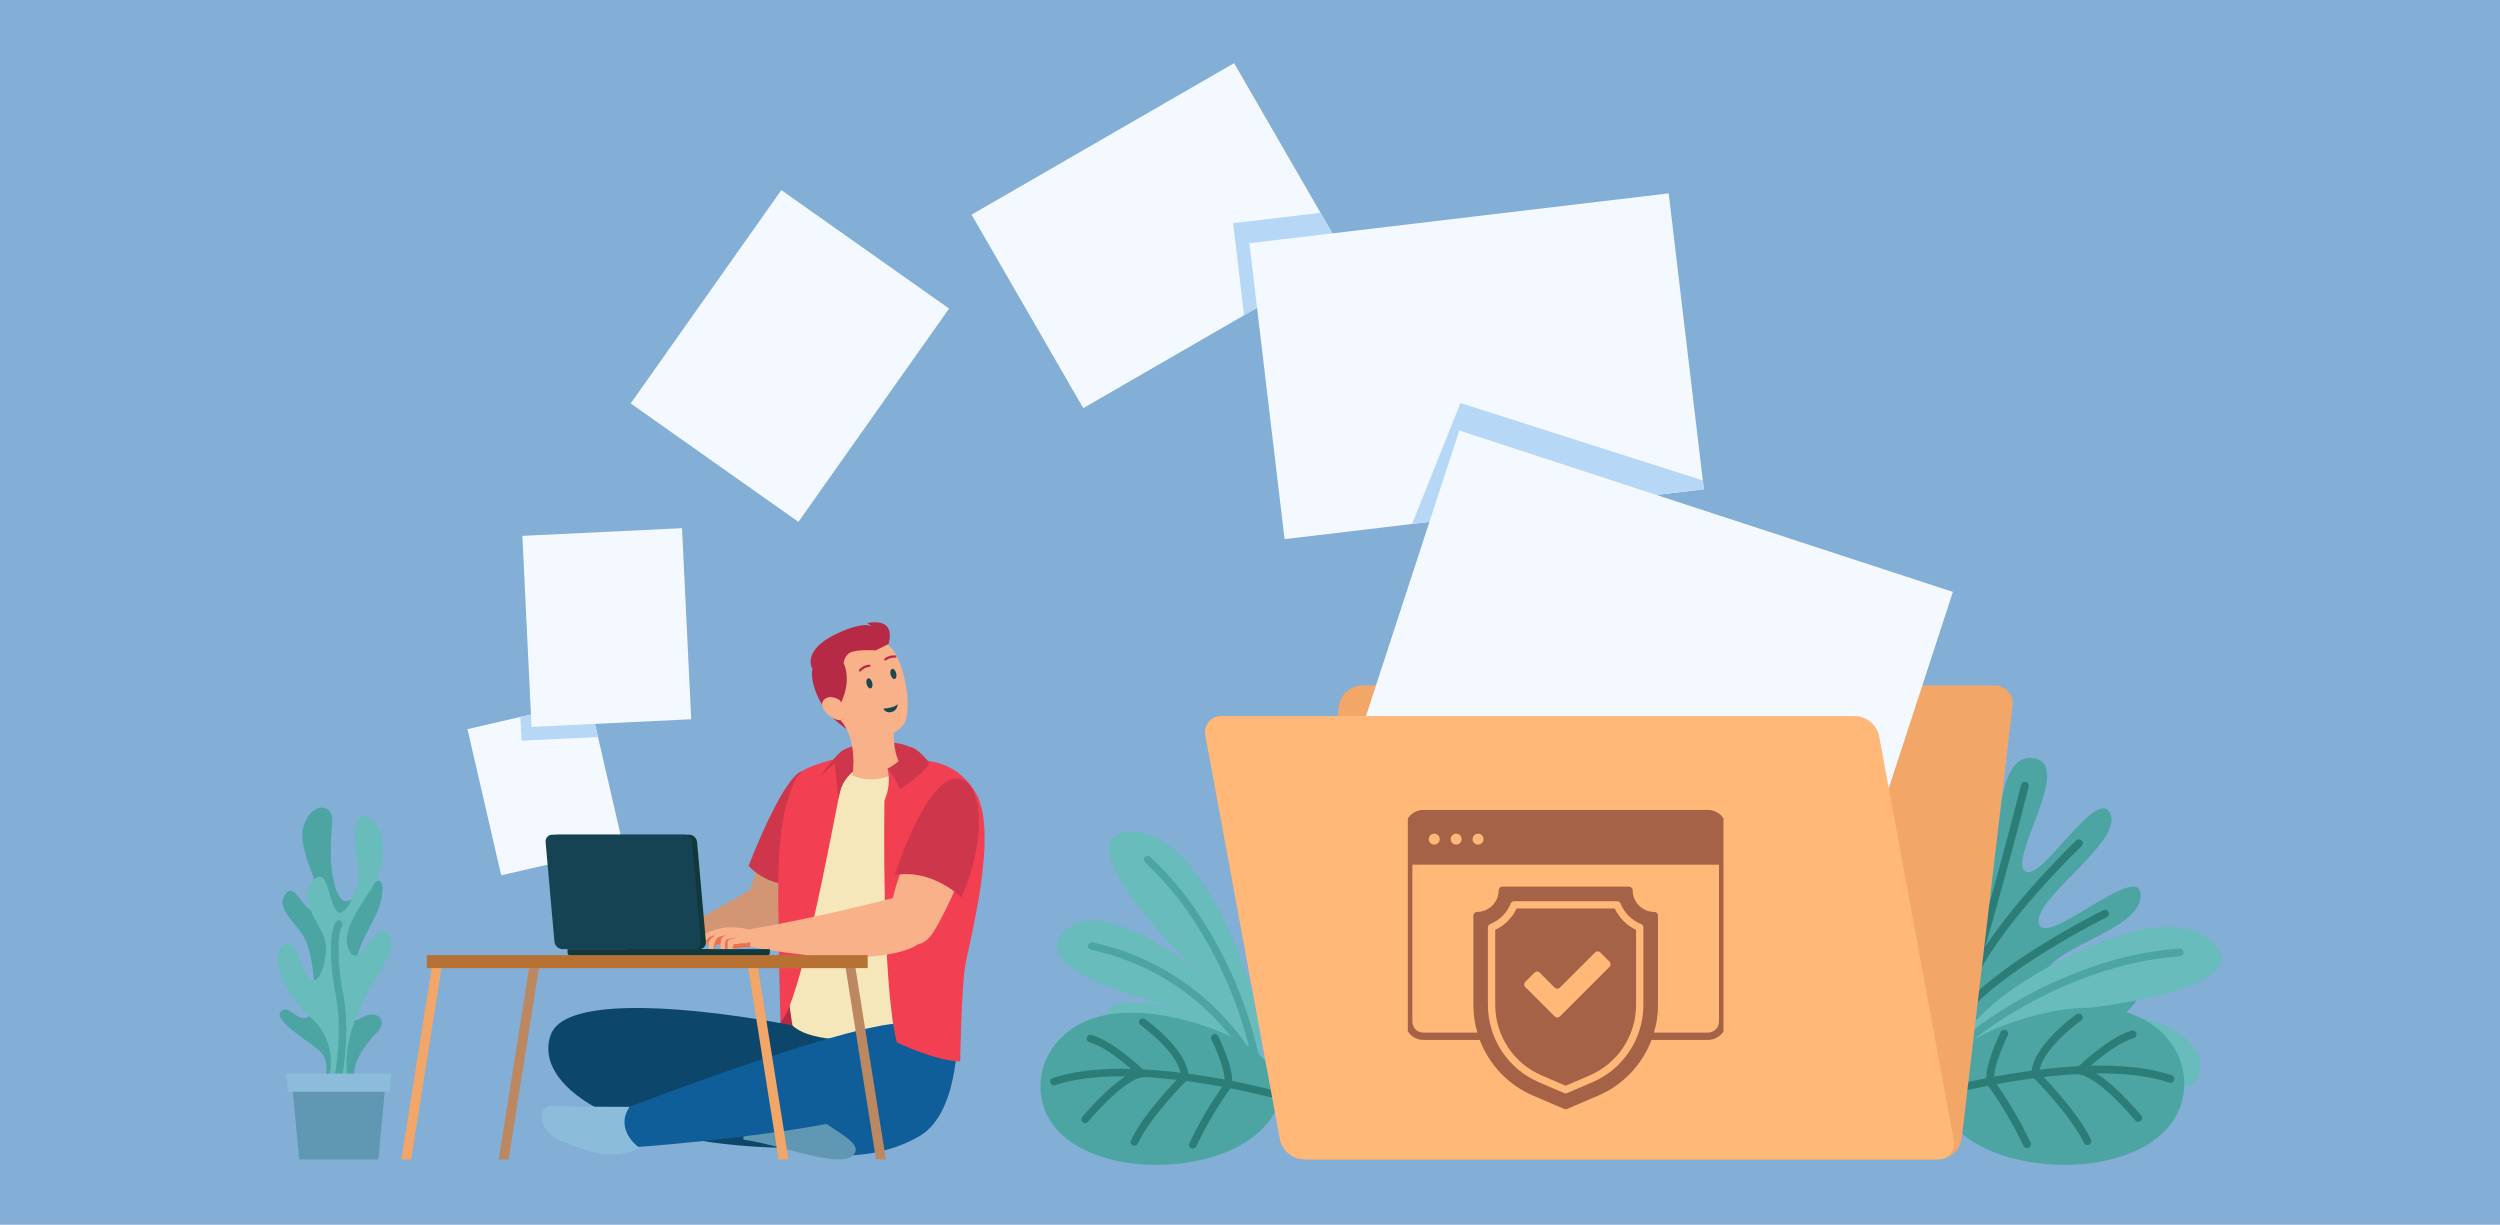
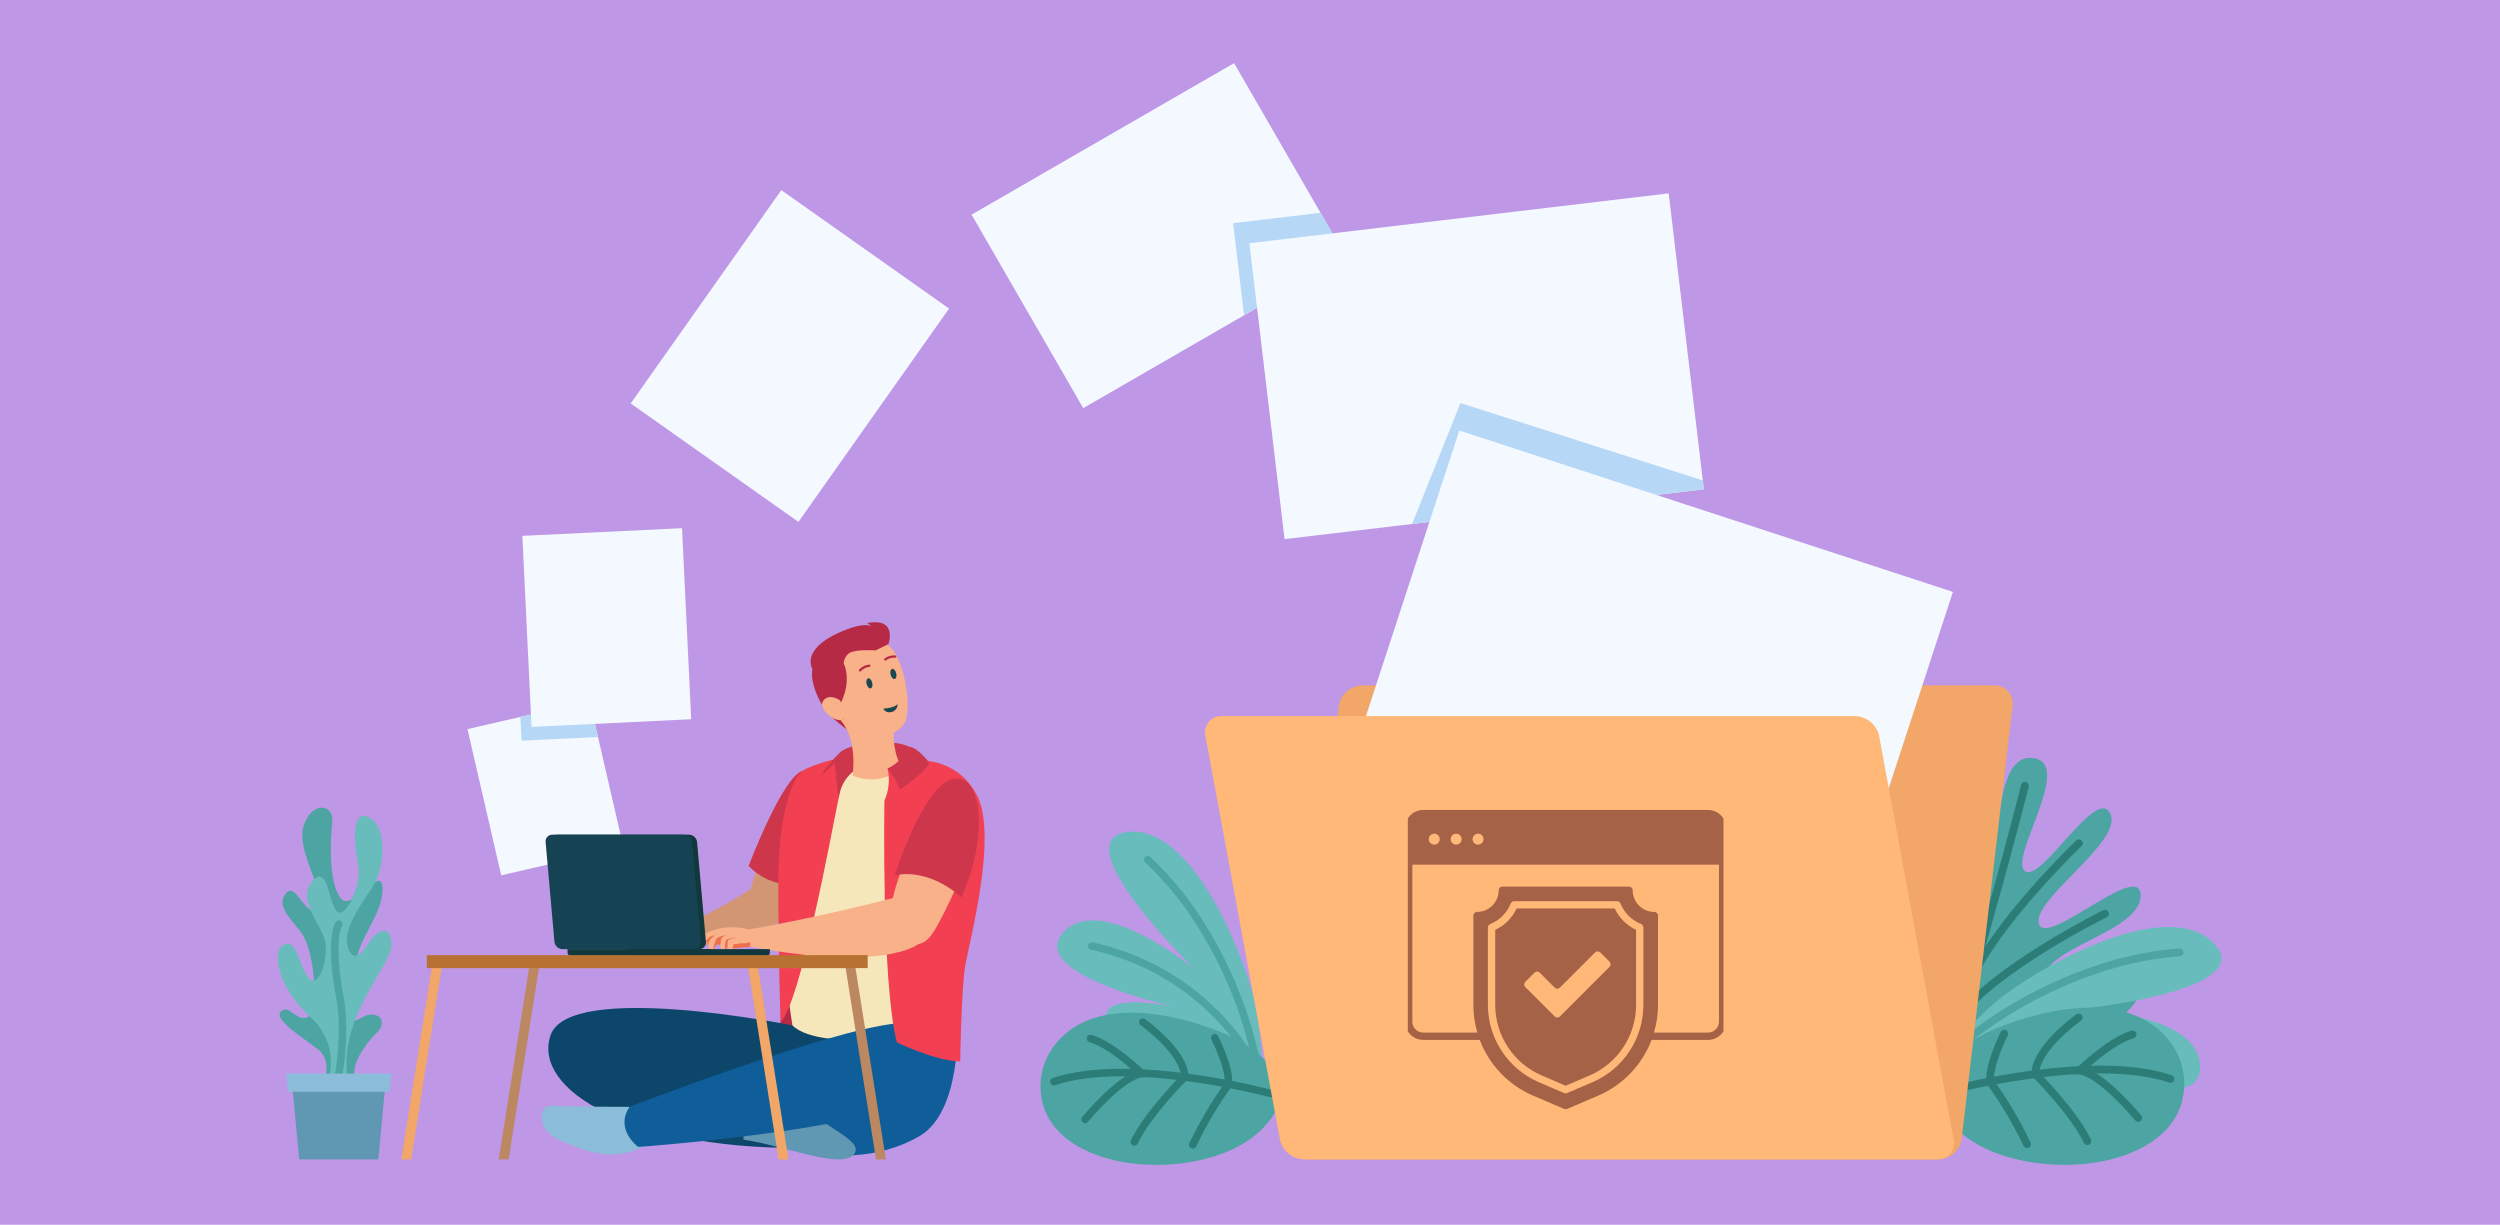
<svg xmlns="http://www.w3.org/2000/svg" width="396" height="194" viewBox="0 0 396 194">
  <defs>
    <clipPath id="clip-path">
      <rect id="Rectángulo_459763" data-name="Rectángulo 459763" width="307.868" height="174.518" fill="none" />
    </clipPath>
    <clipPath id="clip-path-2">
      <rect id="Rectángulo_459764" data-name="Rectángulo 459764" width="50" height="48" transform="translate(0.257 0.205)" fill="#5e1f1f" />
    </clipPath>
  </defs>
  <g id="Grupo_1186402" data-name="Grupo 1186402" transform="translate(-289.711 -3461)">
-     <rect id="Rectángulo_459177" data-name="Rectángulo 459177" width="396" height="194" transform="translate(289.711 3461)" fill="#83aed5" />
+     <rect id="Rectángulo_459177" data-name="Rectángulo 459177" width="396" height="194" transform="translate(289.711 3461)" fill="#be97e6" />
    <g id="Grupo_1186398" data-name="Grupo 1186398" transform="translate(333.711 3471)">
      <g id="Grupo_1186397" data-name="Grupo 1186397" clip-path="url(#clip-path)">
        <path id="Trazado_1032571" data-name="Trazado 1032571" d="M7.267,212.7s1.711-3.645-.744-5.578S-.617,202.36.647,201.1s2.455,1.711,4.24.893S6,191.351,3.845,188.6s-3.942-4.389-2.38-6.248,2.975,3.868,5.058,2.678-3.645-9.224-2.305-13.315,4.909-3.5,4.537-.446-.521,9.521,1.339,11.9,6.62-5.876,6.62-1.413S12.325,189.64,12.1,195.74s-.893,7.662,1.339,6.322,4.389.372,2.381,2.381-4.24,5.207-3.422,7.587Z" transform="translate(-0.131 -50.881)" fill="#4ca5a2" />
        <path id="Trazado_1032572" data-name="Trazado 1032572" d="M7.84,212.918A9.426,9.426,0,0,0,5.215,202.6c-5.021-4.463-6.39-10.512-4.222-11.5s2.4,3.768,3.993,5.355S8.068,193.083,7.5,190.5s-4.565-6.546-2.054-9.422,2.51,3.075,3.879,4.662,3.995-4.265,3.425-7.141-1.256-9.025,1.6-7.736,2.967,7.736.456,11.405-4.336,6.645-3.765,8.926,1.712,2.182,3.309-.3S18,187.926,18,191.2s-8.787,11.6-6.847,21.819Z" transform="translate(0 -51.447)" fill="#68bcbc" />
        <path id="Trazado_1032573" data-name="Trazado 1032573" d="M13.48,219.468s1.339-6.992.223-12.793-.967-10.042-.149-11.455" transform="translate(-3.889 -58.84)" fill="none" stroke="#4ca5a2" stroke-linecap="round" stroke-miterlimit="10" stroke-width="1.194" />
        <path id="Trazado_1032574" data-name="Trazado 1032574" d="M16.934,243.642,18,232.237H3.326l1.069,11.405Z" transform="translate(-1.002 -69.997)" fill="#6097b2" />
        <path id="Trazado_1032575" data-name="Trazado 1032575" d="M18.294,231.989l.27-2.876H1.915l.27,2.876Z" transform="translate(-0.577 -69.056)" fill="#8bbddb" />
        <path id="Trazado_1032576" data-name="Trazado 1032576" d="M373.3,205.243c14.088,3.114,29.02-6.391,29.2-12.025s-13.516,6.063-15.5.329,14.9-8.036,15.135-14.1-14.927,8.249-16.1,4.377,13.456-13.037,11.283-17.492-11.012,11.22-13.53,9.108,7.685-16.716,1.539-17.839-5.078,12.311-7.222,15.043-2.015-12.921-5.674-11.719,2.609,16.274.133,18.3-6.163-11.355-10.318-8.266,6.558,11.631,5.536,15.616-7.975-7.922-11.7-4.771,5.422,20.823,17.227,23.432" transform="translate(-107.066 -47.483)" fill="#4ca5a2" />
        <path id="Trazado_1032577" data-name="Trazado 1032577" d="M390.016,163.858s-6.384,25.614-14.19,49.06" transform="translate(-113.275 -49.387)" fill="none" stroke="#2c7c78" stroke-linecap="round" stroke-miterlimit="10" stroke-width="1.233" />
        <path id="Trazado_1032578" data-name="Trazado 1032578" d="M400.524,189.8s-17.487,8.634-23.216,16.5c0,0,.212-14.008-8.714-23.593" transform="translate(-111.096 -55.067)" fill="none" stroke="#2c7c78" stroke-linecap="round" stroke-miterlimit="10" stroke-width="1.233" />
        <path id="Trazado_1032579" data-name="Trazado 1032579" d="M400.291,175.17s-13.042,12.445-17.132,21.746c0,0,1.062-16.821-1.656-25.71" transform="translate(-114.987 -51.602)" fill="none" stroke="#2c7c78" stroke-linecap="round" stroke-miterlimit="10" stroke-width="1.233" />
        <path id="Trazado_1032580" data-name="Trazado 1032580" d="M400.046,206.345s-23.65,3.918-26.62,7.833c0,0-6.545-14.677-14.675-18.595" transform="translate(-108.129 -58.95)" fill="none" stroke="#2c7c78" stroke-linecap="round" stroke-miterlimit="10" stroke-width="1.233" />
        <path id="Trazado_1032581" data-name="Trazado 1032581" d="M387.109,206.682c7.221-5.447,25.685-15.34,32.958-8.464,8.387,7.93-22.264,10.8-22.264,10.8s20.067-.186,20.353,8.948-22.595-2.457-22.595-2.457,12.262,5.811,8.023,9.233-20.99-11.147-25.294-8.023,3.868-6.3,8.818-10.036" transform="translate(-113.654 -59.036)" fill="#68bcbc" />
        <path id="Trazado_1032582" data-name="Trazado 1032582" d="M380.7,216.781a68.1,68.1,0,0,1,25-13.334,53.849,53.849,0,0,1,10.29-1.816" transform="translate(-114.745 -60.772)" fill="none" stroke="#4ca5a2" stroke-linecap="round" stroke-miterlimit="10" stroke-width="1.233" />
        <path id="Trazado_1032583" data-name="Trazado 1032583" d="M380.728,222.35c10.8-4.319,23.355-3.95,33.486,1.392" transform="translate(-114.753 -66.126)" fill="none" stroke="#4ca5a2" stroke-linecap="round" stroke-miterlimit="10" stroke-width="1.233" />
        <path id="Trazado_1032584" data-name="Trazado 1032584" d="M380.809,223.819a34.374,34.374,0,0,1,19.716,5.891" transform="translate(-114.777 -67.455)" fill="none" stroke="#4ca5a2" stroke-linecap="round" stroke-miterlimit="10" stroke-width="1.233" />
        <path id="Trazado_1032585" data-name="Trazado 1032585" d="M376.594,225.213c1.255-3.682,5.58-6.354,8.94-7.735,8.224-3.378,21.542-6.215,27.778,2.319a11.03,11.03,0,0,1,1.606,9.6c-1.814,5.874-8.372,8.549-13.959,9.355-7.469,1.079-18.018-.488-22.978-6.851a7.812,7.812,0,0,1-1.692-3.768,6.483,6.483,0,0,1,.305-2.924" transform="translate(-113.4 -64.551)" fill="#4ca5a2" />
        <path id="Trazado_1032586" data-name="Trazado 1032586" d="M378.349,231.62s22.921-6.181,35.475-1.95" transform="translate(-114.036 -68.777)" fill="none" stroke="#2c7c78" stroke-linecap="round" stroke-miterlimit="10" stroke-width="1.233" />
        <path id="Trazado_1032587" data-name="Trazado 1032587" d="M417.823,233.447s-5.929-7.161-9.286-7.481c0,0,4.775-4.685,8.407-5.738" transform="translate(-123.135 -66.378)" fill="none" stroke="#2c7c78" stroke-linecap="round" stroke-miterlimit="10" stroke-width="1.233" />
        <path id="Trazado_1032588" data-name="Trazado 1032588" d="M405.36,216.382s-6.739,4.747-6.889,8.949c0,0,6.015,5.937,8.271,10.647" transform="translate(-120.101 -65.218)" fill="none" stroke="#2c7c78" stroke-linecap="round" stroke-miterlimit="10" stroke-width="1.233" />
        <path id="Trazado_1032589" data-name="Trazado 1032589" d="M390.5,220.06s-2.6,5.13-2.2,7.685a62.492,62.492,0,0,1,5.8,9.822" transform="translate(-117.021 -66.327)" fill="none" stroke="#2c7c78" stroke-linecap="round" stroke-miterlimit="10" stroke-width="1.233" />
        <path id="Trazado_1032590" data-name="Trazado 1032590" d="M207.865,200.684c-2.129-8.495-10.027-27.177-19.689-26.417-11.141.875,10.211,21.673,10.211,21.673s-15.009-12.341-20.778-5.632,18.519,11.887,18.519,11.887-12.772-3.077-11.659,2.078,22.594,4.363,23.937,9.334.917-7.1-.542-12.923" transform="translate(-53.265 -52.518)" fill="#68bcbc" />
        <path id="Trazado_1032591" data-name="Trazado 1032591" d="M214.611,213.456a65.942,65.942,0,0,0-10.732-25.249,52.131,52.131,0,0,0-6.649-7.625" transform="translate(-59.446 -54.428)" fill="none" stroke="#4ca5a2" stroke-linecap="round" stroke-miterlimit="10" stroke-width="1.194" />
        <path id="Trazado_1032592" data-name="Trazado 1032592" d="M210.651,219.523a39.21,39.21,0,0,0-26.079-19.313" transform="translate(-55.631 -60.344)" fill="none" stroke="#4ca5a2" stroke-linecap="round" stroke-miterlimit="10" stroke-width="1.194" />
        <path id="Trazado_1032593" data-name="Trazado 1032593" d="M213.764,224.7a33.276,33.276,0,0,0-18.438-7.548" transform="translate(-58.872 -65.45)" fill="none" stroke="#4ca5a2" stroke-linecap="round" stroke-miterlimit="10" stroke-width="1.194" />
        <path id="Trazado_1032594" data-name="Trazado 1032594" d="M210.5,225.994c-1.215-3.565-5.4-6.153-8.656-7.49-7.963-3.271-20.857-6.017-26.895,2.246a10.68,10.68,0,0,0-1.556,9.3c1.756,5.687,8.107,8.277,13.516,9.058,7.232,1.044,17.446-.474,22.248-6.634a7.557,7.557,0,0,0,1.638-3.648,6.277,6.277,0,0,0-.3-2.831" transform="translate(-52.126 -64.892)" fill="#4ca5a2" />
        <path id="Trazado_1032595" data-name="Trazado 1032595" d="M210.338,232.2s-22.193-5.984-34.349-1.888" transform="translate(-53.044 -68.984)" fill="none" stroke="#2c7c78" stroke-linecap="round" stroke-miterlimit="10" stroke-width="1.194" />
        <path id="Trazado_1032596" data-name="Trazado 1032596" d="M183.057,233.967s5.741-6.934,8.992-7.242c0,0-4.623-4.537-8.14-5.557" transform="translate(-55.174 -66.661)" fill="none" stroke="#2c7c78" stroke-linecap="round" stroke-miterlimit="10" stroke-width="1.194" />
        <path id="Trazado_1032597" data-name="Trazado 1032597" d="M195.549,217.444s6.524,4.6,6.67,8.665c0,0-5.824,5.749-8.009,10.309" transform="translate(-58.536 -65.538)" fill="none" stroke="#2c7c78" stroke-linecap="round" stroke-miterlimit="10" stroke-width="1.194" />
        <path id="Trazado_1032598" data-name="Trazado 1032598" d="M210.954,221s2.518,4.966,2.131,7.441a60.47,60.47,0,0,0-5.617,9.51" transform="translate(-62.531 -66.612)" fill="none" stroke="#2c7c78" stroke-linecap="round" stroke-miterlimit="10" stroke-width="1.194" />
        <path id="Trazado_1032599" data-name="Trazado 1032599" d="M67.71,167.767l-19.357,4.469-5.344-23.16,8.385-1.934,10.973-2.535,1.321,5.718Z" transform="translate(-12.963 -43.585)" fill="#f3f9ff" />
        <path id="Trazado_1032600" data-name="Trazado 1032600" d="M67.3,150.326l-12.109.583-.184-3.767,10.973-2.535Z" transform="translate(-16.58 -43.585)" fill="#b6d7f6" />
        <path id="Trazado_1032601" data-name="Trazado 1032601" d="M216.584,30.639l-16.108,9.3L175,54.65,157.311,24,198.893,0l13.692,23.708Z" transform="translate(-47.414 0)" fill="#f3f9ff" />
        <path id="Trazado_1032602" data-name="Trazado 1032602" d="M234.457,40.867l-16.108,9.3-1.737-14.585,13.847-1.648Z" transform="translate(-65.288 -10.228)" fill="#b6d7f6" />
        <path id="Trazado_1032603" data-name="Trazado 1032603" d="M292.29,76.4l-46.218,5.5-20.2,2.4L220.3,37.427l66.42-7.9L292.123,75Z" transform="translate(-66.399 -8.901)" fill="#f3f9ff" />
        <path id="Trazado_1032604" data-name="Trazado 1032604" d="M303.409,90.726l-46.218,5.5,7.664-19.155,38.387,12.258Z" transform="translate(-77.518 -23.229)" fill="#b6d7f6" />
        <rect id="Rectángulo_459759" data-name="Rectángulo 459759" width="25.318" height="30.295" transform="matrix(0.999, -0.048, 0.048, 0.999, 38.741, 74.879)" fill="#f3f9ff" />
        <rect id="Rectángulo_459760" data-name="Rectángulo 459760" width="41.366" height="32.529" transform="translate(55.9 53.903) rotate(-54.771)" fill="#f3f9ff" />
        <path id="Trazado_1032605" data-name="Trazado 1032605" d="M273.66,136.661h0a2.836,2.836,0,0,0-2.876-2.38H256.694a3.8,3.8,0,0,0-3.435,2.38,3.8,3.8,0,0,1-3.435,2.38h-9.049a3.793,3.793,0,0,0-3.667,3.282l-8.051,68.513a2.859,2.859,0,0,0,2.9,3.281H332.1a3.793,3.793,0,0,0,3.668-3.281l8.051-68.513a2.859,2.859,0,0,0-2.9-3.282H276.536a2.836,2.836,0,0,1-2.876-2.38" transform="translate(-69.032 -40.473)" fill="#f2a668" />
        <rect id="Rectángulo_459761" data-name="Rectángulo 459761" width="57.564" height="82.264" transform="translate(169.265 112.903) rotate(-71.894)" fill="#f3f9ff" />
        <path id="Trazado_1032606" data-name="Trazado 1032606" d="M213.007,148.052a2.57,2.57,0,0,0-2.715,3.07L222.125,215.2a4,4,0,0,0,3.849,3.07h100.15a2.57,2.57,0,0,0,2.715-3.07l-11.833-64.077a4,4,0,0,0-3.849-3.07Z" transform="translate(-63.368 -44.623)" fill="#ffb878" />
        <path id="Trazado_1032607" data-name="Trazado 1032607" d="M113.994,202.717s-.376,4.943,9.579,6.689,7.859-40.694,7.859-40.694l-12.749,5.239Z" transform="translate(-34.358 -50.85)" fill="#b72a46" />
        <path id="Trazado_1032608" data-name="Trazado 1032608" d="M110.933,159.872c-4.962,1.554-6.525,6.744-10.206,19.2,0,0-11.851,7.344-14.958,7.01l1.028,2.314s12.26-.428,16.268-2.442c3.153-1.584,7.021-9.581,8.6-13.732s-.728-12.347-.728-12.347" transform="translate(-25.851 -48.186)" fill="#d29674" />
        <path id="Trazado_1032609" data-name="Trazado 1032609" d="M115.327,160.445c-3.172.857-8.573,15.089-8.573,15.089a9.849,9.849,0,0,0,6.773,3c4.63.343,1.8-18.089,1.8-18.089" transform="translate(-32.176 -48.359)" fill="#ce364c" />
        <path id="Trazado_1032610" data-name="Trazado 1032610" d="M100.012,216.991S64.6,209.836,61.689,218.58s12.86,17.832,39.094,17.832,23.147-20.233,23.147-20.233Z" transform="translate(-18.489 -64.571)" fill="#0c476b" />
        <path id="Trazado_1032611" data-name="Trazado 1032611" d="M112.985,223.2c2.535-2.1,27.439-5.406,27.439-5.406s.689,13.892-5.99,17.8-14.375,3.445-19.789,2.222c-10.675-2.411-4.2-12.515-1.661-14.618" transform="translate(-32.765 -65.645)" fill="#105e99" />
        <path id="Trazado_1032612" data-name="Trazado 1032612" d="M142.048,200.714c.789-8.67,4.091-33.414,3.856-34.633-.745-3.854-6.721-9.041-14.664-9.439q-1.3-.066-2.464-.05c-6.342.069-9.813,1.862-12.2,5.187-.687.959-1.813,4.211-2.062,8.623a133.187,133.187,0,0,0,1.459,29.215c4.588,4.64,26.076,1.1,26.076,1.1" transform="translate(-34.449 -47.196)" fill="#f6e7ba" />
        <path id="Trazado_1032613" data-name="Trazado 1032613" d="M123.015,163.868c-1.2,5.916-6.087,32.578-9.173,35.322,0,0-.429-13.375-.343-23.148s2.229-15.517,3.858-16.632,7.2-2.4,7.2-2.4Z" transform="translate(-34.206 -47.323)" fill="#f24052" />
        <path id="Trazado_1032614" data-name="Trazado 1032614" d="M77.43,198.61v.894h6.278l.817-1.465a10.88,10.88,0,0,0-5.435-.091,4.618,4.618,0,0,0-1.246.619.312.312,0,0,0-.415.043" transform="translate(-23.338 -59.567)" fill="#ef6e4b" />
        <path id="Trazado_1032615" data-name="Trazado 1032615" d="M85.146,198.628a1.979,1.979,0,0,1-1.832.916,7.7,7.7,0,0,0-1.825.007s-.239-.353.359-.493,1.555-.642,1.585-1.037l-1.675-.251a4.658,4.658,0,0,0-1.2.251c-.358.18-.449.808-.867,1.174s-.658.217-.658.217a5.4,5.4,0,0,1,.505-1.315,3.253,3.253,0,0,1,.422-.327,1.327,1.327,0,0,0-.927.5,4.837,4.837,0,0,0-.329.925c-.068.16-.329.451-.6.356,0,0,.24-1.1.329-1.53a11.858,11.858,0,0,1-.509,1.391c-.2.21-.358-.031-.269-1.142a2.152,2.152,0,0,0-.21.925s-.328.218-.358-.138-.09-1.037.628-1.037c0,0,.418-.824,1.046-.538a8.18,8.18,0,0,1,1.5-.645,4.011,4.011,0,0,1,1.2,0s4.85-.1,3.687,1.79" transform="translate(-23.231 -59.313)" fill="#ff8b66" />
        <path id="Trazado_1032616" data-name="Trazado 1032616" d="M105.135,198.081c-.107,1.09-2.335.984-2.335.984s-1.264.205-1.93.231c0,0,.062.81-.3.859s-.523-1.3-.523-1.3-.66,1.4-.928,1.3-.212-1.507-.212-1.507-.778,0-.827.212a5.156,5.156,0,0,1-.325.81c-.161.33-.354.6-.509.492-.312-.212-.157-1.874-.157-1.874a2.88,2.88,0,0,0-.567.05c-.156.057-.523,1.246-1.04.523a2.814,2.814,0,0,1,1.04-1.924,9.412,9.412,0,0,1,3.318-.984,11.658,11.658,0,0,1,3.929.417c.38.205,1.47.622,1.364,1.712" transform="translate(-28.779 -59.054)" fill="#f8b189" />
        <path id="Trazado_1032617" data-name="Trazado 1032617" d="M101.834,199.571s-.161-.849.263-1a8.331,8.331,0,0,1,1.2-.27,5.985,5.985,0,0,0-1.5.2c-.567.192-.366,1.816-.366,1.816Z" transform="translate(-30.563 -59.768)" fill="#ef6e4b" />
        <path id="Trazado_1032618" data-name="Trazado 1032618" d="M100.823,197.752a1.648,1.648,0,0,0-.722.386,3.025,3.025,0,0,0-.212,1.059s-.778,0-.828.212a5.091,5.091,0,0,1-.324.809,4.7,4.7,0,0,1,.455-1.811c.355-.567,1.451-.648,1.631-.654" transform="translate(-29.76 -59.603)" fill="#ef6e4b" />
        <path id="Trazado_1032619" data-name="Trazado 1032619" d="M98.528,197.743s-.884.541-.99,1.09a2.884,2.884,0,0,0-.567.05,1.8,1.8,0,0,1,1.556-1.139" transform="translate(-29.228 -59.601)" fill="#ef6e4b" />
        <path id="Trazado_1032620" data-name="Trazado 1032620" d="M107.448,199.009c-.107,1.09-2.335.984-2.335.984s-1.264.205-1.93.231c-.094-.312.112-.449.137-.7,0,0,.94.019,1.121-.156a2.319,2.319,0,0,0,1.27-.1c.386-.255,1.115.654,1.738-.255" transform="translate(-31.092 -59.982)" fill="#ef6e4b" />
        <path id="Trazado_1032621" data-name="Trazado 1032621" d="M73.746,236.579s-9.773,0-12.174-.171-2.743,3.944,1.543,5.658,8.058,3.258,13.031.686Z" transform="translate(-18.029 -71.253)" fill="#8bbddb" />
        <path id="Trazado_1032622" data-name="Trazado 1032622" d="M105.587,241.177s-.257-4.758,4.115-5.53c0,0,1.157-3.472,6.816,1.415,3.169,2.737,8.616,4.758,6.3,6.688s-11.059-1.672-17.232-2.572" transform="translate(-31.823 -70.664)" fill="#6097b2" />
        <path id="Trazado_1032623" data-name="Trazado 1032623" d="M79.411,230.915s31.549-12.174,42.18-13.2,12.174,6,3.772,11.488-44.58,8.058-44.58,8.058-3.772-2.743-1.372-6.344" transform="translate(-23.694 -65.589)" fill="#105e99" />
        <path id="Trazado_1032624" data-name="Trazado 1032624" d="M137.093,154.68c-2.958-1.415-9.3-.472-10.845.815a20.307,20.307,0,0,0-3.172,3.858l2.229-2.057.6,5.659s.514-8.231,12-5.23Z" transform="translate(-37.096 -46.408)" fill="#ce364c" />
        <path id="Trazado_1032625" data-name="Trazado 1032625" d="M124.809,141.055a7.358,7.358,0,0,0,5.121,5.124c3.149.8,6.477-.744,7.018-2.874a12.909,12.909,0,0,0,.023-4.483c-.018-.141-.04-.29-.061-.439-.062-.439-.151-.876-.24-1.313-.658-2.964-1.96-5.731-3.815-5.926-6.456-.681-10.723,2.194-8.046,9.911" transform="translate(-37.373 -39.498)" fill="#f8b189" />
        <path id="Trazado_1032626" data-name="Trazado 1032626" d="M133.5,140.4c.112.439.4.745.645.683s.351-.469.239-.909-.4-.746-.646-.683-.351.469-.239.909" transform="translate(-40.225 -42.041)" fill="#1a4850" />
        <path id="Trazado_1032627" data-name="Trazado 1032627" d="M138.933,138.264c.112.439.4.745.646.683s.351-.469.239-.91-.4-.745-.646-.683-.351.469-.239.909" transform="translate(-41.861 -41.397)" fill="#1a4850" />
        <path id="Trazado_1032631" data-name="Trazado 1032631" d="M132.005,137.471a.189.189,0,0,0,.08-.061,2.086,2.086,0,0,1,1.335-.669.183.183,0,0,0,.166-.2.181.181,0,0,0-.2-.166,2.447,2.447,0,0,0-1.6.814.183.183,0,0,0,.214.279" transform="translate(-39.711 -41.105)" fill="#b72a46" />
        <path id="Trazado_1032632" data-name="Trazado 1032632" d="M126.3,136.381c1.123,3.292-.9,6.492-.9,6.492l1.192,2.762.136.943A29.893,29.893,0,0,1,123.682,144c-2.65-3.349-3.044-7.217-2.1-7.444,0,0,4.335-1.295,4.716-.178" transform="translate(-36.505 -40.969)" fill="#b72a46" />
        <path id="Trazado_1032633" data-name="Trazado 1032633" d="M126.233,144.244s-1.671-1.174-2.623.053,1.758,3.48,3.016,3.047-.393-3.1-.393-3.1" transform="translate(-37.197 -43.323)" fill="#f8b189" />
        <path id="Trazado_1032634" data-name="Trazado 1032634" d="M139.585,145.32c-.279.45-1.71.728-2.143.708-.3-.015.221.622.782.6a1.279,1.279,0,0,0,1.361-1.308" transform="translate(-41.399 -43.8)" fill="#1a4850" />
        <path id="Trazado_1032635" data-name="Trazado 1032635" d="M139.312,134.635a.183.183,0,0,0-.034-.349,2.441,2.441,0,0,0-1.724.493.183.183,0,0,0,.225.288,2.1,2.1,0,0,1,1.434-.422.183.183,0,0,0,.1-.01" transform="translate(-41.438 -40.467)" fill="#b72a46" />
        <path id="Trazado_1032636" data-name="Trazado 1032636" d="M126.084,133.754a2.147,2.147,0,0,1,.85-2.1c1.1-.661,4.164-.42,4.164-.42l2.036-1s1.559-4.231-3.357-3.338l.828.6s-.98-1.061-5.467,1-5.035,4.558-3.655,6.3,4.6-1.03,4.6-1.03" transform="translate(-36.414 -38.207)" fill="#b72a46" />
        <path id="Trazado_1032637" data-name="Trazado 1032637" d="M136.006,150.648s-.079,3.888,1.464,5.474a7.618,7.618,0,0,1-7.965,1.285s.907-5.629-1.905-8.777a.8.8,0,0,0,.764-.823,6.336,6.336,0,0,0,7.643,2.841" transform="translate(-38.459 -44.55)" fill="#f8b189" />
        <path id="Trazado_1032638" data-name="Trazado 1032638" d="M138.03,159.4a7.979,7.979,0,0,1-.493,5.059s-.514,28.634,1.972,38.322c0,0,6.259,3,10.03,3,0,0,.172-11.231.772-15s5.4-21.176,1.714-27.435a9.868,9.868,0,0,0-9.859-5.144Z" transform="translate(-41.441 -47.66)" fill="#f24052" />
        <path id="Trazado_1032639" data-name="Trazado 1032639" d="M141.671,154.984a7.29,7.29,0,0,1-3.408,3.472,10.249,10.249,0,0,1,1.929,3.279s3.729-2.314,4.694-4.179c0,0-1.8-2.444-3.215-2.572" transform="translate(-41.673 -46.713)" fill="#ce364c" />
        <path id="Trazado_1032640" data-name="Trazado 1032640" d="M150.125,163.136c-3.813-.838-12.114,17.5-10.973,21.512s4.359,5.631,6.537,2.278,6.537-13.213,7.057-17.052-2.621-6.738-2.621-6.738" transform="translate(-41.909 -49.161)" fill="#f8b189" />
        <path id="Trazado_1032641" data-name="Trazado 1032641" d="M130.505,189.015s4.427,3.806,3.23,7.5c0,0-5.181,4.438-26.614.408v-2.775s9.859-1.6,23.383-5.128" transform="translate(-32.287 -56.97)" fill="#f8b189" />
        <path id="Trazado_1032642" data-name="Trazado 1032642" d="M139.889,177.52s4.544-14.317,9.259-15.26,5.573,9.516,1.286,18.775c0,0-4.63-4.63-10.545-3.515" transform="translate(-42.163 -48.888)" fill="#ce364c" />
        <path id="Trazado_1032643" data-name="Trazado 1032643" d="M101.279,201.946H79.493a.481.481,0,0,1-.481-.481v-.577H101.76v.577a.481.481,0,0,1-.481.481" transform="translate(-23.815 -60.548)" fill="#11393d" />
        <path id="Trazado_1032644" data-name="Trazado 1032644" d="M87.972,201.946H66.186a.481.481,0,0,1-.481-.481v-.577H88.453v.577a.481.481,0,0,1-.481.481" transform="translate(-19.804 -60.548)" fill="#11393d" />
        <path id="Trazado_1032645" data-name="Trazado 1032645" d="M85.394,193.067H64.548a1.3,1.3,0,0,1-1.277-1.164l-1.4-15.8a1.052,1.052,0,0,1,1.07-1.164H83.786a1.3,1.3,0,0,1,1.277,1.164l1.4,15.8a1.052,1.052,0,0,1-1.07,1.164" transform="translate(-18.646 -52.727)" fill="#11393d" />
        <path id="Trazado_1032646" data-name="Trazado 1032646" d="M84.242,193.067H63.4a1.3,1.3,0,0,1-1.277-1.164l-1.4-15.8a1.052,1.052,0,0,1,1.07-1.164H82.634a1.3,1.3,0,0,1,1.276,1.164l1.4,15.8a1.052,1.052,0,0,1-1.07,1.164" transform="translate(-18.299 -52.727)" fill="#164353" />
        <path id="Trazado_1032647" data-name="Trazado 1032647" d="M51.665,234.826l4.808-30.3h48.579l4.808,30.3h1.563l-5.054-31.839H55.156L50.1,234.826Z" transform="translate(-15.101 -61.181)" fill="#bc8861" />
        <path id="Trazado_1032648" data-name="Trazado 1032648" d="M29.575,234.826l4.808-30.3H82.962l4.809,30.3h1.562L84.28,202.987H33.067l-5.054,31.839Z" transform="translate(-8.443 -61.181)" fill="#f2a668" />
        <rect id="Rectángulo_459762" data-name="Rectángulo 459762" width="69.829" height="2.057" transform="translate(23.61 141.292)" fill="#b77133" />
      </g>
    </g>
    <g id="Grupo_1186401" data-name="Grupo 1186401">
      <g id="Grupo_1186400" data-name="Grupo 1186400" transform="translate(512.279 3589.27)" opacity="0.56">
        <g id="Grupo_1186399" data-name="Grupo 1186399" transform="translate(0.174 -0.474)" clip-path="url(#clip-path-2)">
          <path id="Trazado_1032649" data-name="Trazado 1032649" d="M47.991,0H2.892A2.894,2.894,0,0,0,0,2.891C.007,5.944,0,29.872,0,33.535a2.894,2.894,0,0,0,2.891,2.891h8.943a15.638,15.638,0,0,0,8.472,8.836l4.906,2.1a.577.577,0,0,0,.456,0l4.906-2.1a15.638,15.638,0,0,0,8.472-8.836H47.99a2.894,2.894,0,0,0,2.891-2.891c0-3.783,0-27.471,0-30.644A2.894,2.894,0,0,0,47.99,0ZM11.565,3.758a.867.867,0,0,1,0,1.735.867.867,0,0,1,0-1.735m-3.469,0a.867.867,0,0,1,0,1.735.867.867,0,0,1,0-1.735m-3.469,0a.867.867,0,0,1,0,1.735.867.867,0,0,1,0-1.735M37.754,30.869a13.332,13.332,0,0,1-8.089,12.268l-4,1.713a.577.577,0,0,1-.456,0l-3.995-1.713a13.331,13.331,0,0,1-8.09-12.268V18.609a.579.579,0,0,1,.366-.538,5.789,5.789,0,0,0,3.25-3.25.578.578,0,0,1,.538-.366H33.6a.577.577,0,0,1,.538.366,5.791,5.791,0,0,0,3.249,3.25.578.578,0,0,1,.367.538v12.26Zm11.972,2.666a1.737,1.737,0,0,1-1.735,1.735H39.433a15.7,15.7,0,0,0,.634-4.4V16.734a.578.578,0,0,0-.578-.578,3.439,3.439,0,0,1-3.435-3.435.578.578,0,0,0-.578-.578H15.409a.578.578,0,0,0-.578.578A3.439,3.439,0,0,1,11.4,16.156a.578.578,0,0,0-.578.578V30.869a15.632,15.632,0,0,0,.634,4.4H2.892a1.737,1.737,0,0,1-1.735-1.735V8.673H49.726Z" transform="translate(-0.183 0.499)" fill="#5e1f1f" />
          <path id="Trazado_1032650" data-name="Trazado 1032650" d="M43.64,27H28.087a6.964,6.964,0,0,1-3.379,3.379V42.258a12.177,12.177,0,0,0,7.388,11.2l3.767,1.615,3.768-1.615a12.177,12.177,0,0,0,7.388-11.2V30.379A6.957,6.957,0,0,1,43.64,27m-.827,9.24-7.866,7.866a.578.578,0,0,1-.818,0l-4.667-4.667a.579.579,0,0,1,0-.818l1.467-1.467a.578.578,0,0,1,.818,0l2.382,2.382a.578.578,0,0,0,.818,0l5.58-5.581a.578.578,0,0,1,.818,0l1.468,1.467a.579.579,0,0,1,0,.818" transform="translate(-10.605 -10.89)" fill="#5e1f1f" />
        </g>
      </g>
    </g>
  </g>
</svg>
